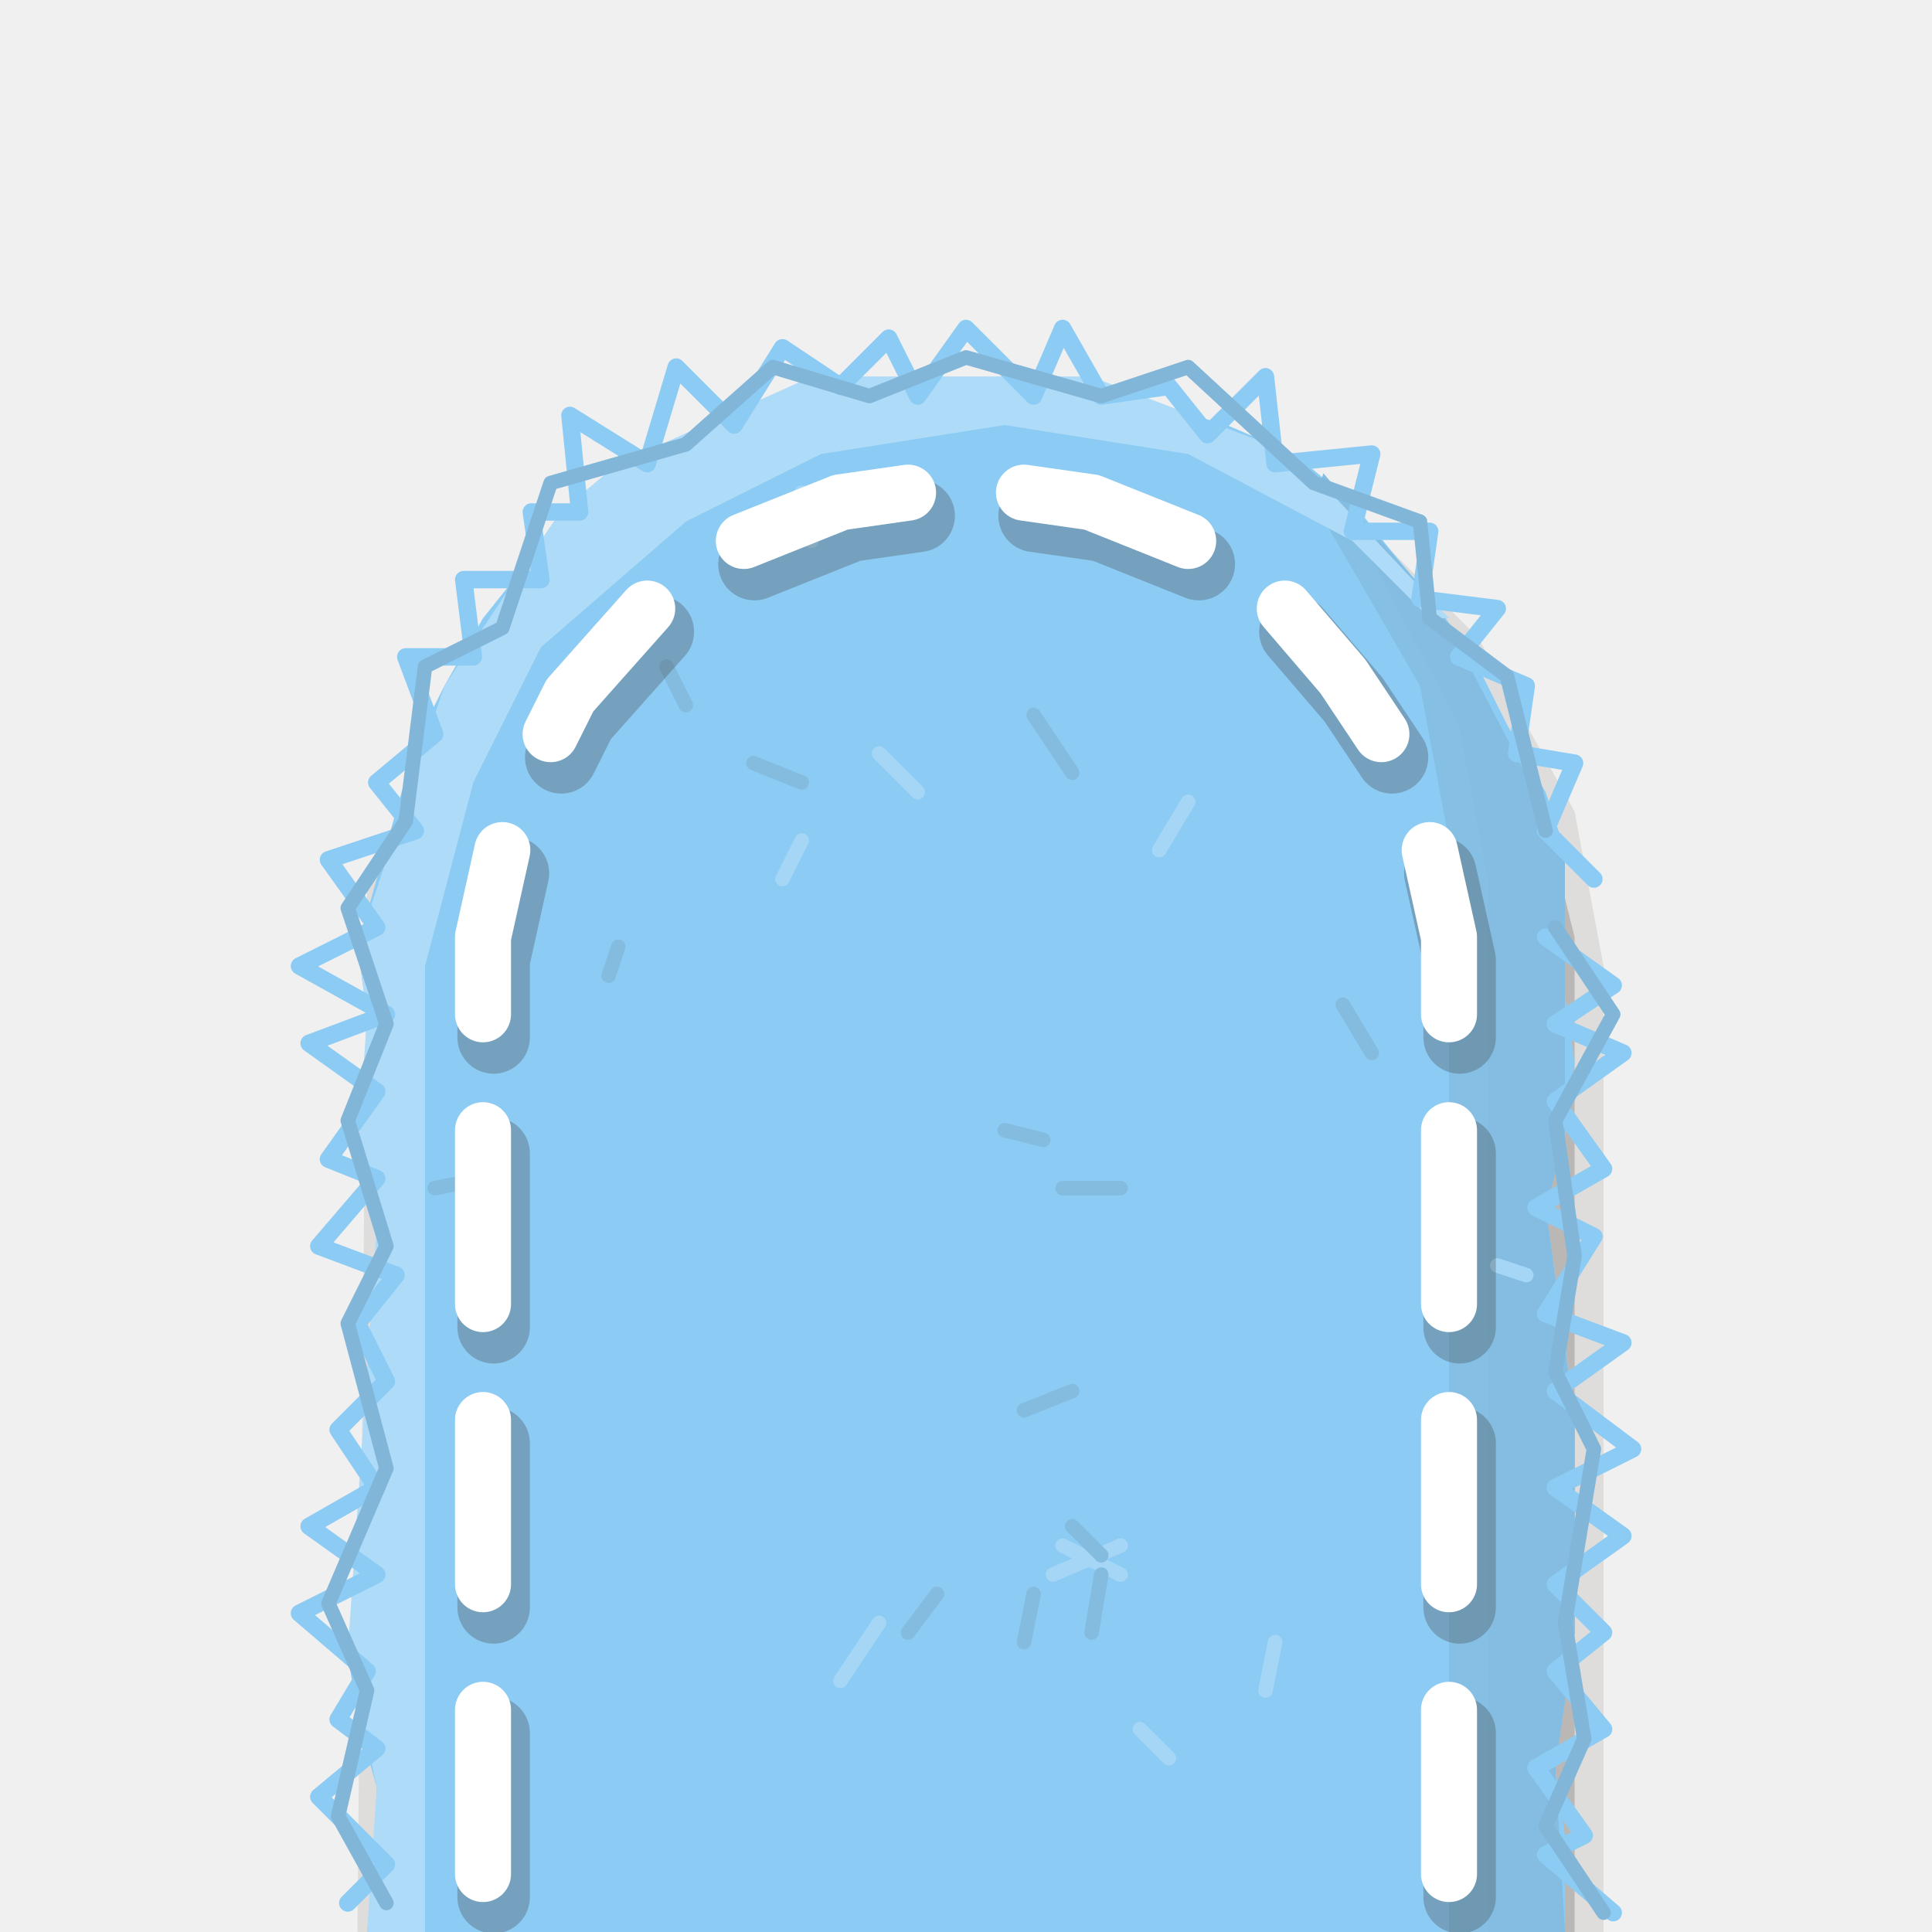
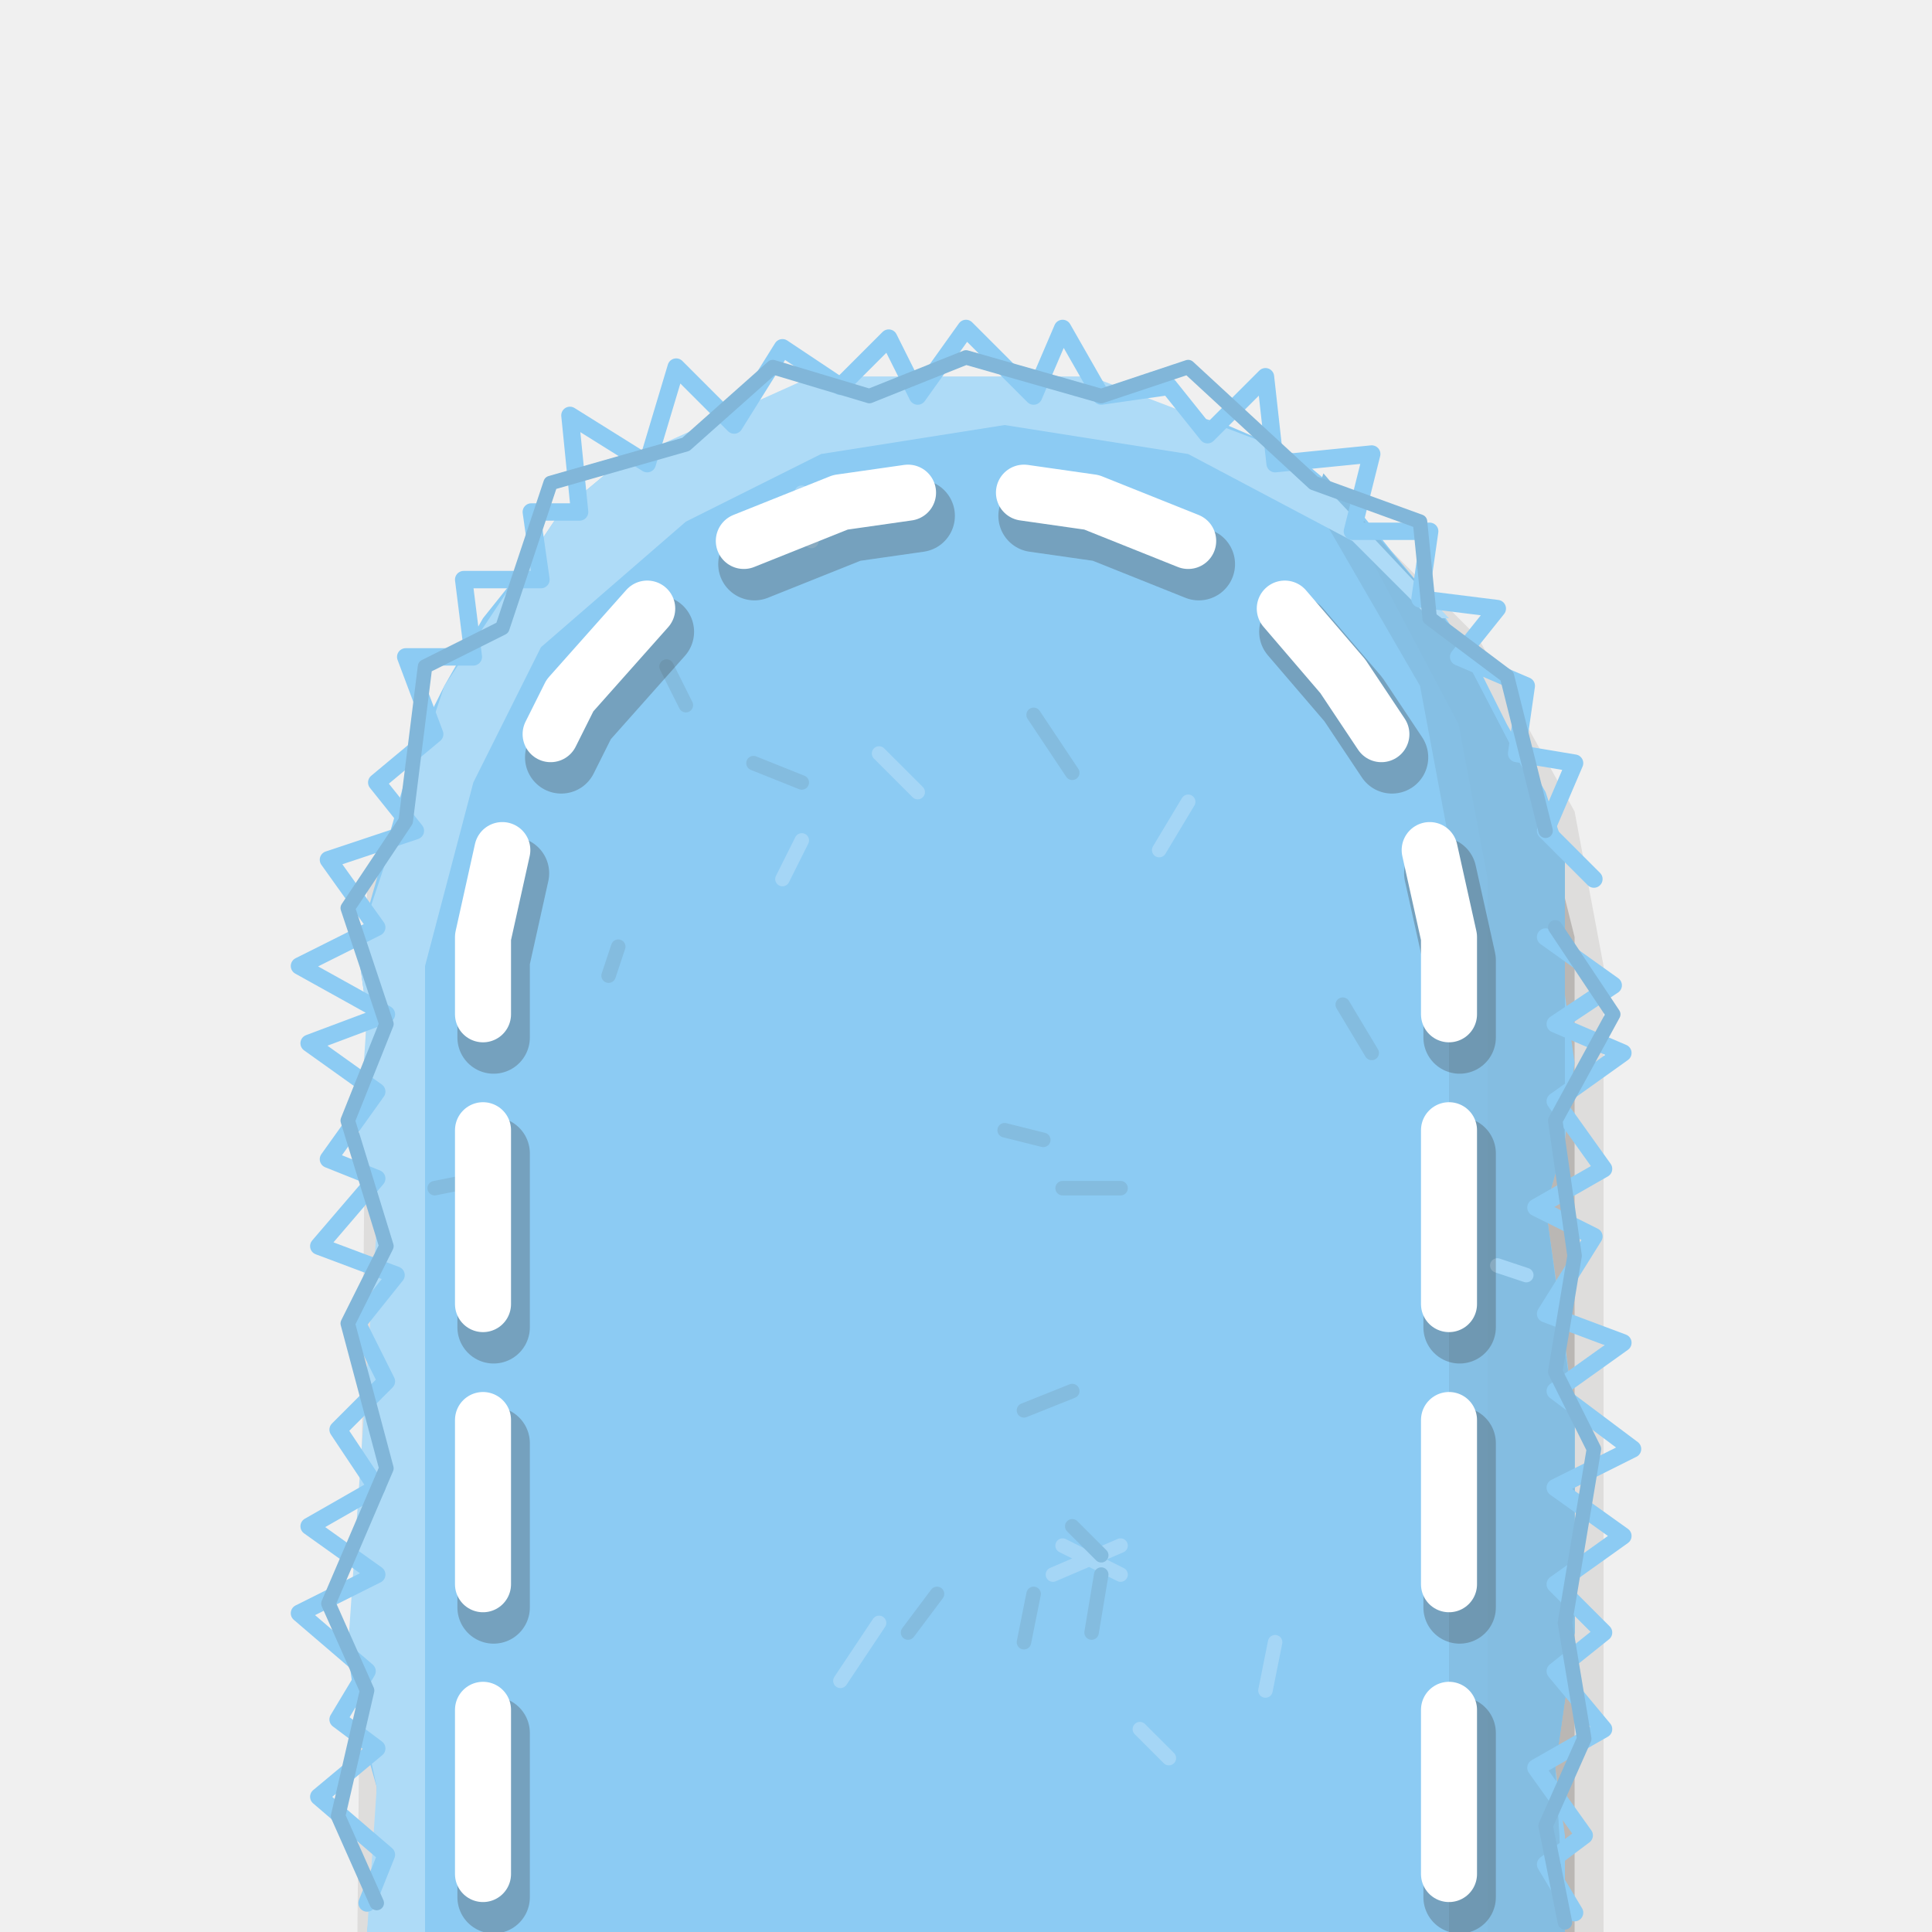
<svg xmlns="http://www.w3.org/2000/svg" viewBox="0 0 100 100" width="100" height="100">
  <defs>
    <path id="p1" d="M50 194l0-17M50 164l0-17M50 135l0-18M50 105l0-8 2-9M57 76l2-4 8-9M77 56l10-4 7-1M106 51l7 1 10 4M133 63l6 7 4 6M148 88l2 9 0 8M150 117l0 18M150 147l0 17M150 177l0 17" />
  </defs>
  <g transform="scale(0.5)">
    <path d="M166 100l-3-16-10-18-12-12-15-9-16-4-17 0-16 4-15 9-16 18-8 20-1 108 129 0z" fill="#2A1C14" opacity=".09" />
    <path d="M163 97l-4-16-8-14-12-11-14-9-15-4-17 0-15 4-17 11-13 16-8 23-1 103 124 0z" fill="#2A1C14" opacity=".20" />
    <path d="M162 88l-2-6-4-7-3-6-4-6-5-6-4-5-6-5-7-3-7-2-7-3-7 0-7 0-7 0-8 0-6 4-7 2-7 3-6 5-4 6-4 5-4 7-3 6-2 7-2 7-2 7 1 7 0 8-1 7 2 7 0 7 0 8-1 7 0 7 0 7-2 8 1 7 2 7 0 7-1 8 124 0 0-2 0-8-1-7 1-7 1-7 0-8 0-7 0-7-1-8-1-7-1-7 2-7 1-8-1-7 0-7z" fill="#8CCBF3" />
    <path d="M162 88l-13-25-13-14 0 3 11 19 3 16 0 113 12 0-1-17 2-14 0-22-3-22 2-7z" fill="#85BFE4" />
    <path d="M162 88l-13-25-12-14-1 3 6 6 9 17 3 16 0 109 8 0-1-17 2-14 0-22-3-22 2-7z" fill="#84BDE1" />
    <path d="M150 64l-16-17-21-8-29 0-20 9-6 5-12 18-9 27 1 7-1 15 2 7-3 44 3 14-1 15 6 0 0-100 5-19 7-14 15-13 14-7 19-3 19 3 17 9 8 8z" fill="#AEDBF7" />
    <path d="M83 51l1 5m7 22l4 4m28 1l-3 5m-37-1l-2 4m74 40l3 1m-42 28l-7 3m1-3l6 3m-25 5l-4 6m31 5l3 3m11-12l-1 5" fill="none" stroke="#A5D6F6" stroke-width="1.5" stroke-linecap="round" stroke-linejoin="round" />
    <path d="M69 69l2 4m7 6l5 2m24-7l4 6m-47 18l-1 3m76 3l3 5m-38 8l4 1m-58 4l-5 1m65 0l6 0m-5 21l-5 2m8 17l-1 6m-2-11l3 3m-7 4l-1 5m-9-5l-3 4" fill="none" stroke="#84BCDF" stroke-width="1.5" stroke-linecap="round" stroke-linejoin="round" />
-     <path d="M160 97l7 5-6 4 7 3-7 5 5 7-7 4 6 3-5 8 8 3-7 5 8 6-8 4 7 5-7 5 5 5-5 4 5 6-7 4 5 7-4 2 7 6M36 197l4-4-7-7 6-5-4-3 3-5-7-6 8-4-7-5 7-4-4-6 5-5-3-6 4-5-8-3 6-7-5-2 5-7-7-5 8-3-9-5 8-4-5-7 9-3-4-5 6-5-3-8 7 0-1-8 8 0-1-7 5 0-1-10 8 5 3-10 6 6 5-8 6 4 5-5 3 6 5-7 7 7 3-7 4 7 7-1 4 5 6-6 1 9 10-1-2 8 8 0-1 7 8 1-4 5 7 3-1 7 6 1-3 7 5 5" fill="none" stroke="#8CCBF3" stroke-width="1.8" stroke-linecap="round" stroke-linejoin="round" />
-     <path d="M161 96l6 9-6 11 2 14-2 12 4 8-3 18 2 12-4 9 6 9M40 197l-5-9 3-13-4-9 6-14-4-15 4-8-4-13 4-10-4-12 6-9 2-16 8-4 5-15 14-4 9-8 10 3 10-4 14 4 9-3 13 12 11 4 1 10 8 6 4 16" fill="none" stroke="#81B6D9" stroke-width="1.5" stroke-linecap="round" stroke-linejoin="round" />
+     <path d="M160 97l7 5-6 4 7 3-7 5 5 7-7 4 6 3-5 8 8 3-7 5 8 6-8 4 7 5-7 5 5 5-5 4 5 6-7 4 5 7-4 3 3 5M38 197l2-5-7-6 6-5-4-3 3-5-7-6 8-4-7-5 7-4-4-6 5-5-3-6 4-5-8-3 6-7-5-2 5-7-7-5 8-3-9-5 8-4-5-7 9-3-4-5 6-5-3-8 7 0-1-8 8 0-1-7 5 0-1-10 8 5 3-10 6 6 5-8 6 4 5-5 3 6 5-7 7 7 3-7 4 7 7-1 4 5 6-6 1 9 10-1-2 8 8 0-1 7 8 1-4 5 7 3-1 7 6 1-3 7 5 5" fill="none" stroke="#8CCBF3" stroke-width="1.8" stroke-linecap="round" stroke-linejoin="round" />
+     <path d="M161 96l6 9-6 11 2 14-2 12 4 8-3 18 2 12-4 9 2 10M39 197l-4-9 3-13-4-9 6-14-4-15 4-8-4-13 4-10-4-12 6-9 2-16 8-4 5-15 14-4 9-8 10 3 10-4 14 4 9-3 13 12 11 4 1 10 8 6 4 16" fill="none" stroke="#81B6D9" stroke-width="1.5" stroke-linecap="round" stroke-linejoin="round" />
    <use href="#p1" fill="none" stroke="#2A1C14" stroke-width="7.5" stroke-linecap="round" stroke-linejoin="round" opacity=".24" transform="translate(1.1 2.4)" />
    <use href="#p1" fill="none" stroke="#FFFFFF" stroke-width="5.8" stroke-linecap="round" stroke-linejoin="round" />
  </g>
</svg>
